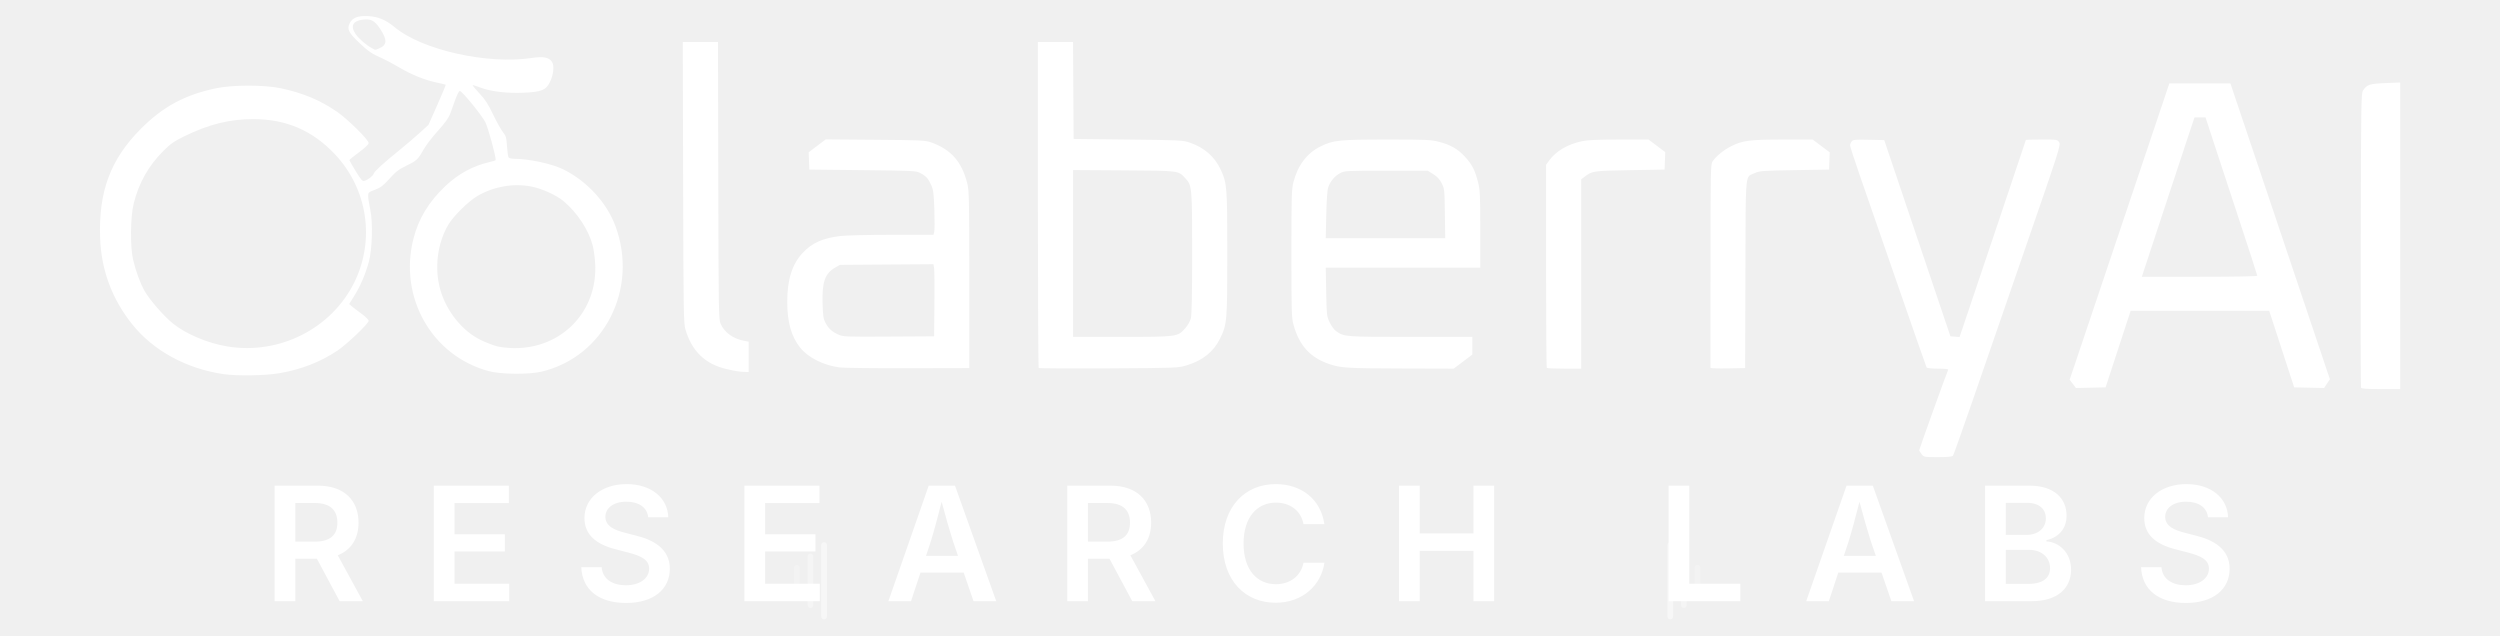
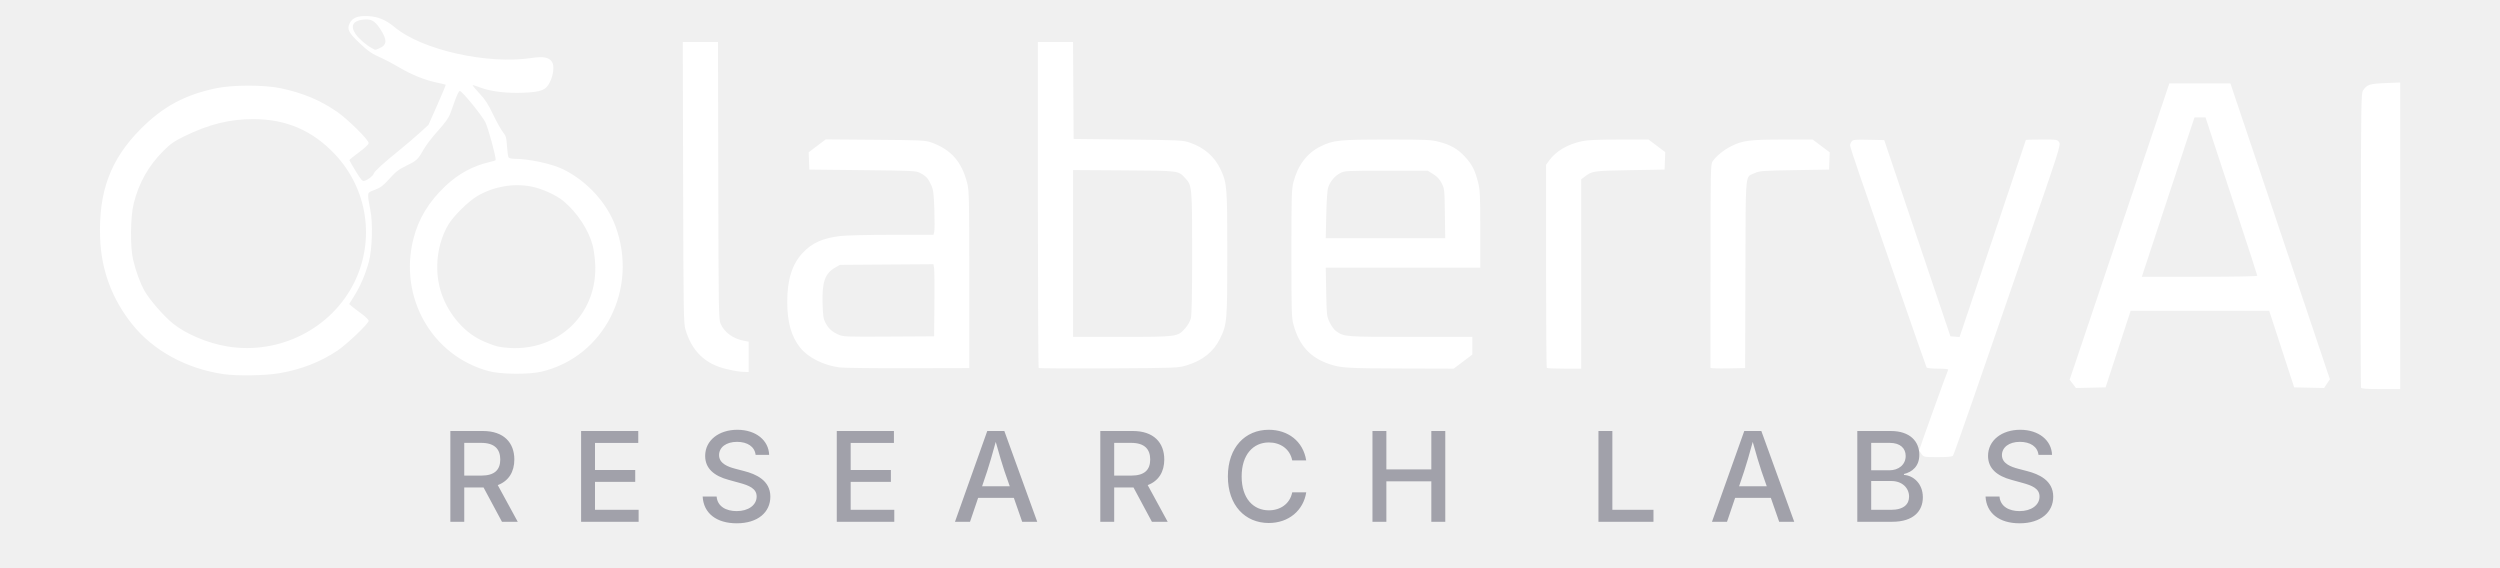
- <svg xmlns="http://www.w3.org/2000/svg" viewBox="0 30 2204 560">
+ <svg xmlns="http://www.w3.org/2000/svg" viewBox="0 30 2204 500">
  <path d="M 1878.38 304.00 L 1856.29 371.50 L 1843.22 371.78 L 1830.15 372.06 L 1827.38 368.42 L 1824.60 364.79 L 1850.55 287.66 C1864.82,245.24 1884.60,186.45 1894.50,157.02 L 1912.50 103.50 L 1966.31 103.50 L 1975.24 130.00 C1980.16,144.57 1999.90,203.27 2019.11,260.42 L 2054.04 364.35 L 2051.48 368.20 L 2048.93 372.06 L 2035.74 371.78 L 2022.54 371.50 L 2000.53 304.00 ZM 2116.00 102.71 L 2116.00 373.00 L 2098.97 373.00 C2086.19,373.00 2081.82,372.69 2081.45,371.74 C2081.19,371.05 2081.09,312.41 2081.24,241.45 C2081.48,120.11 2081.61,112.25 2083.26,109.72 C2086.62,104.60 2089.02,103.81 2103.00,103.24 ZM 1908.43 212.75 L 1888.24 274.00 L 1939.12 274.00 C1970.64,274.00 1990.00,273.64 1990.00,273.05 C1990.00,272.53 1982.83,250.36 1974.06,223.80 C1965.29,197.23 1955.03,166.05 1951.26,154.50 L 1944.40 133.50 L 1934.67 133.50 L 1931.65 142.50 C1929.99,147.45 1919.54,179.06 1908.43,212.75 Z" fill="white" />
  <path d="M 246.18 359.05 C233.92,361.15 209.14,361.56 197.35,359.87 C164.39,355.13 135.03,339.11 116.38,315.68 C98.67,293.44 89.31,268.20 88.27,239.92 C86.77,198.82 97.42,170.32 124.37,143.37 C143.83,123.91 162.76,113.71 190.31,107.84 C204.92,104.73 233.04,104.72 247.60,107.82 C267.39,112.04 282.58,118.43 297.50,128.81 C306.83,135.31 325.00,153.32 325.00,156.08 C325.00,157.29 321.96,160.21 316.52,164.23 C311.86,167.68 308.03,170.79 308.02,171.15 C308.01,171.50 310.53,175.90 313.62,180.93 C318.49,188.85 319.52,189.97 321.37,189.40 C324.70,188.36 328.82,185.14 329.49,183.03 C330.15,180.96 338.35,173.49 352.50,162.08 C357.45,158.09 365.15,151.52 369.61,147.47 L 377.71 140.11 L 385.52 122.55 C389.81,112.90 393.14,104.85 392.91,104.68 C392.69,104.50 389.11,103.65 384.96,102.77 C374.43,100.56 363.12,96.00 352.00,89.47 C346.77,86.41 340.48,83.01 338.00,81.93 C327.79,77.44 324.86,75.48 316.67,67.68 C307.21,58.66 305.79,55.76 308.27,50.55 C310.65,45.58 315.67,43.66 324.90,44.22 C333.50,44.73 340.35,47.64 348.00,54.02 C372.03,74.05 429.67,87.00 468.61,81.13 C479.09,79.54 483.96,80.49 486.67,84.62 C488.86,87.96 487.93,96.23 484.63,102.73 C481.23,109.46 477.28,111.02 461.97,111.74 C447.65,112.40 433.05,110.75 424.38,107.49 C420.74,106.12 417.31,105.00 416.76,105.00 C416.21,105.00 418.74,108.16 422.39,112.03 C427.65,117.60 430.19,121.49 434.64,130.78 C437.73,137.23 441.65,144.26 443.34,146.41 C446.09,149.90 446.48,151.26 446.97,158.91 C447.27,163.64 447.87,168.06 448.31,168.75 C448.76,169.44 451.00,170.00 453.31,170.00 C466.65,170.01 487.13,174.50 497.31,179.65 C517.68,189.96 534.81,208.65 542.41,228.88 C563.25,284.37 532.74,344.66 477.24,357.68 C466.08,360.30 441.48,360.05 430.91,357.20 C380.72,343.71 351.37,292.14 364.48,240.47 C368.98,222.74 377.99,207.90 392.73,193.95 C404.03,183.26 417.14,176.13 431.34,172.95 C434.45,172.25 437.00,171.41 437.00,171.08 C437.00,166.98 430.33,142.62 427.88,137.76 C424.79,131.64 407.82,110.79 405.44,110.20 C404.74,110.02 403.08,113.15 401.45,117.70 C399.92,121.99 397.83,127.75 396.81,130.50 C395.55,133.90 392.12,138.63 386.13,145.27 C381.29,150.64 375.78,157.75 373.91,161.07 C368.54,170.58 367.49,171.59 358.57,175.91 C351.56,179.30 349.04,181.23 343.44,187.46 C337.87,193.65 335.68,195.33 330.61,197.27 C324.74,199.53 324.50,199.75 324.57,203.06 C324.61,204.95 325.45,210.27 326.44,214.89 C328.85,226.16 328.18,249.85 325.12,261.04 C322.22,271.66 317.68,282.24 312.38,290.74 L 307.83 298.04 L 310.17 300.05 C311.45,301.15 315.31,304.10 318.75,306.61 C322.19,309.12 325.00,311.92 325.01,312.84 C325.02,315.21 305.71,333.64 297.46,339.13 C282.28,349.22 265.45,355.76 246.18,359.05 ZM 1046.00 352.14 C1038.63,354.36 1037.48,354.41 977.47,354.76 C943.91,354.95 916.12,354.79 915.72,354.39 C915.32,353.99 915.00,289.17 915.00,210.33 L 915.00 67.00 L 945.98 67.00 L 946.50 152.50 L 994.50 153.02 C1040.00,153.51 1042.82,153.65 1048.71,155.65 C1061.59,160.04 1070.75,167.97 1076.08,179.36 C1081.73,191.44 1081.97,194.35 1081.97,253.50 C1081.97,313.57 1081.76,315.94 1075.54,328.59 C1069.83,340.19 1060.23,347.84 1046.00,352.14 ZM 200.14 335.39 C246.22,343.12 292.55,319.67 312.58,278.49 C330.84,240.96 323.89,196.18 295.10,165.79 C275.39,144.99 252.22,135.04 223.38,135.01 C202.45,134.99 183.97,139.59 162.40,150.19 C153.41,154.60 150.30,156.78 144.04,163.03 C130.90,176.15 122.35,191.34 117.82,209.63 C114.97,221.14 114.69,247.38 117.29,258.70 C119.67,269.02 123.43,279.28 127.47,286.52 C131.75,294.16 144.49,308.79 152.48,315.23 C163.89,324.43 183.04,332.53 200.14,335.39 ZM 1289.79 348.80 L 1281.57 355.00 L 1236.04 354.87 C1187.61,354.74 1182.11,354.41 1172.01,351.00 C1155.02,345.28 1145.32,334.58 1140.27,316.00 C1138.68,310.15 1138.50,303.92 1138.50,253.50 C1138.50,203.60 1138.69,196.76 1140.24,190.75 C1144.09,175.75 1152.29,164.93 1164.25,159.05 C1175.45,153.56 1180.48,153.04 1222.59,153.02 C1257.30,153.00 1261.37,153.18 1268.41,154.98 C1278.74,157.62 1285.08,161.23 1291.45,168.12 C1297.72,174.89 1300.27,179.83 1302.99,190.45 C1304.81,197.58 1305.00,201.52 1305.00,232.16 L 1305.00 266.00 L 1168.78 266.00 L 1169.17 287.25 C1169.55,307.59 1169.68,308.74 1172.15,314.09 C1173.59,317.18 1176.11,320.65 1177.81,321.86 C1184.98,326.97 1185.35,327.00 1243.63,327.00 L 1298.00 327.00 L 1298.00 342.60 ZM 854.50 276.50 L 854.50 354.50 L 800.50 354.63 C770.80,354.70 743.65,354.38 740.16,353.93 C726.23,352.11 712.76,345.42 705.71,336.82 C697.69,327.03 694.03,314.26 694.03,296.00 C694.03,276.51 698.34,262.90 707.65,252.94 C715.81,244.22 725.23,239.98 740.65,238.09 C745.54,237.49 765.94,237.00 786.23,237.00 L 822.96 237.00 L 823.63 234.35 C823.99,232.89 824.04,224.14 823.73,214.92 C823.25,200.82 822.82,197.39 821.04,193.36 C818.41,187.42 816.59,185.37 811.50,182.64 C807.62,180.56 806.15,180.49 760.50,180.00 L 713.50 179.50 L 713.21 171.87 L 712.92 164.24 L 728.00 152.88 L 771.75 153.23 C812.97,153.55 815.83,153.69 821.21,155.64 C838.52,161.90 847.85,172.53 852.71,191.50 C854.36,197.94 854.50,204.78 854.50,276.50 ZM 438.51 335.38 C441.80,336.18 448.41,336.87 453.18,336.92 C495.57,337.32 527.23,304.18 524.69,262.04 C524.38,256.79 523.41,249.80 522.55,246.50 C518.96,232.80 508.93,217.47 497.00,207.47 C490.34,201.89 477.82,196.24 467.99,194.37 C452.39,191.41 435.24,194.46 421.00,202.72 C413.03,207.35 399.66,220.52 395.18,228.17 C385.49,244.70 382.82,266.64 388.20,285.50 C393.63,304.54 407.75,322.02 424.01,329.84 C428.69,332.09 435.21,334.59 438.51,335.38 ZM 946.00 179.92 L 946.00 327.00 L 988.82 327.00 C1037.87,327.00 1038.23,326.95 1044.88,319.40 C1047.15,316.83 1049.23,313.13 1049.88,310.55 C1050.64,307.56 1051.00,288.86 1051.00,253.24 C1051.00,195.32 1050.84,193.54 1045.18,187.35 C1038.74,180.32 1040.37,180.53 990.75,180.21 ZM 1721.74 431.75 C1721.05,432.63 1717.10,433.00 1708.45,433.00 C1696.35,433.00 1696.11,432.96 1694.07,430.37 C1692.93,428.92 1692.00,427.35 1692.00,426.90 C1692.00,425.90 1716.67,357.34 1717.53,355.95 C1717.89,355.37 1714.39,355.00 1708.62,355.00 C1703.39,355.00 1698.84,354.56 1698.51,354.01 C1698.17,353.47 1686.64,320.51 1672.89,280.76 C1659.13,241.02 1644.08,197.56 1639.44,184.18 C1634.80,170.80 1631.01,159.10 1631.03,158.18 C1631.05,157.26 1631.67,155.70 1632.41,154.72 C1633.61,153.14 1635.30,152.97 1647.45,153.22 L 1661.14 153.50 L 1678.17 204.00 C1687.53,231.77 1700.66,270.70 1707.35,290.50 L 1719.50 326.50 L 1723.53 326.80 L 1727.56 327.09 L 1731.71 314.80 C1733.98,308.03 1747.13,269.04 1760.92,228.15 C1774.72,187.25 1786.00,153.62 1786.00,153.40 C1786.00,153.18 1792.25,153.00 1799.89,153.00 C1813.47,153.00 1813.80,153.05 1815.36,155.42 C1816.88,157.75 1815.73,161.36 1785.88,247.67 C1768.79,297.08 1747.59,358.42 1738.77,384.00 C1729.94,409.58 1722.28,431.06 1721.74,431.75 ZM 660.00 331.22 L 660.00 358.00 L 656.25 357.86 C651.38,357.69 648.96,357.30 640.50,355.36 C621.81,351.08 609.92,339.63 604.30,320.50 C602.67,314.94 602.52,305.50 602.24,190.75 L 601.94 67.00 L 632.96 67.00 L 633.23 189.25 C633.48,304.51 633.60,311.73 635.30,315.50 C638.79,323.24 646.38,328.69 656.25,330.52 ZM 1394.00 188.10 L 1394.00 355.00 L 1379.17 355.00 C1371.01,355.00 1364.03,354.70 1363.67,354.33 C1363.30,353.97 1363.00,313.53 1363.00,264.48 L 1363.00 175.30 L 1365.87 171.34 C1371.76,163.21 1382.13,157.14 1394.67,154.48 C1399.61,153.44 1408.66,153.03 1427.41,153.02 L 1453.32 153.00 L 1460.70 158.55 L 1468.08 164.11 L 1467.79 171.80 L 1467.50 179.50 L 1437.00 180.02 C1404.82,180.56 1403.67,180.73 1397.25,185.62 ZM 1538.76 271.57 L 1538.50 354.50 L 1523.25 354.78 C1514.86,354.93 1507.99,354.70 1507.97,354.28 C1507.96,353.85 1507.96,313.29 1507.98,264.14 C1508.02,177.21 1508.07,174.70 1509.97,172.04 C1513.30,167.37 1519.68,162.19 1526.10,158.95 C1536.20,153.85 1542.46,153.04 1571.78,153.02 L 1598.06 153.00 L 1605.57 158.65 L 1613.08 164.30 L 1612.79 171.90 L 1612.50 179.50 L 1582.00 180.00 C1553.68,180.46 1551.18,180.65 1547.00,182.60 C1545.23,183.43 1543.84,183.75 1542.77,184.49 C1538.96,187.14 1538.94,195.23 1538.81,250.85 C1538.80,257.13 1538.78,264.02 1538.76,271.57 ZM 739.00 324.92 C743.32,326.89 745.06,326.96 783.50,326.73 L 823.50 326.50 L 823.79 298.00 C823.95,282.33 823.81,268.02 823.49,266.21 L 822.89 262.92 L 740.50 263.50 L 736.26 265.93 C727.25,271.09 724.61,278.66 725.18,297.68 C725.50,308.33 725.92,311.18 727.69,314.50 C730.40,319.62 733.38,322.37 739.00,324.92 ZM 1169.24 219.25 L 1168.77 240.00 L 1274.11 240.00 L 1273.80 218.22 C1273.51,197.12 1273.42,196.28 1270.95,191.48 C1269.13,187.96 1266.98,185.64 1263.52,183.51 L 1258.66 180.50 L 1222.08 180.50 C1186.10,180.50 1185.43,180.54 1181.31,182.74 C1176.68,185.21 1172.96,189.64 1171.00,195.00 C1170.18,197.23 1169.54,206.01 1169.24,219.25 ZM 327.43 72.21 C329.34,73.27 330.09,73.78 330.86,73.82 C331.48,73.85 332.12,73.58 333.36,73.04 C333.64,72.93 333.94,72.80 334.28,72.65 C341.39,69.68 341.57,65.08 334.96,55.18 C330.25,48.12 327.07,46.48 319.83,47.33 C310.97,48.38 308.67,53.03 313.55,60.07 C316.29,64.03 322.51,69.47 327.43,72.21 Z" fill="white" />
-   <g opacity="0.65">
-     <rect x="700" y="528" width="5" height="28" rx="2.5" fill="white" opacity="0.3" />
-     <rect x="712" y="518" width="5" height="48" rx="2.5" fill="white" opacity="0.5" />
-     <rect x="724" y="508" width="5" height="68" rx="2.5" fill="white" opacity="0.75" />
-   </g>
-   <text x="1102" y="560" text-anchor="middle" font-family="Inter, 'Helvetica Neue', Arial, sans-serif" font-weight="600" font-size="140" letter-spacing="0.35em" fill="white">RESEARCH LABS</text>
-   <g opacity="0.65">
-     <rect x="1470" y="508" width="5" height="68" rx="2.5" fill="white" opacity="0.75" />
-     <rect x="1482" y="518" width="5" height="48" rx="2.5" fill="white" opacity="0.5" />
-     <rect x="1494" y="528" width="5" height="28" rx="2.5" fill="white" opacity="0.3" />
-   </g>
+   <text x="1102" y="490" text-anchor="middle" font-family="Inter, 'Helvetica Neue', Arial, sans-serif" font-weight="500" font-size="110" letter-spacing="0.40em" fill="#A1A1AA">RESEARCH LABS</text>
</svg>
